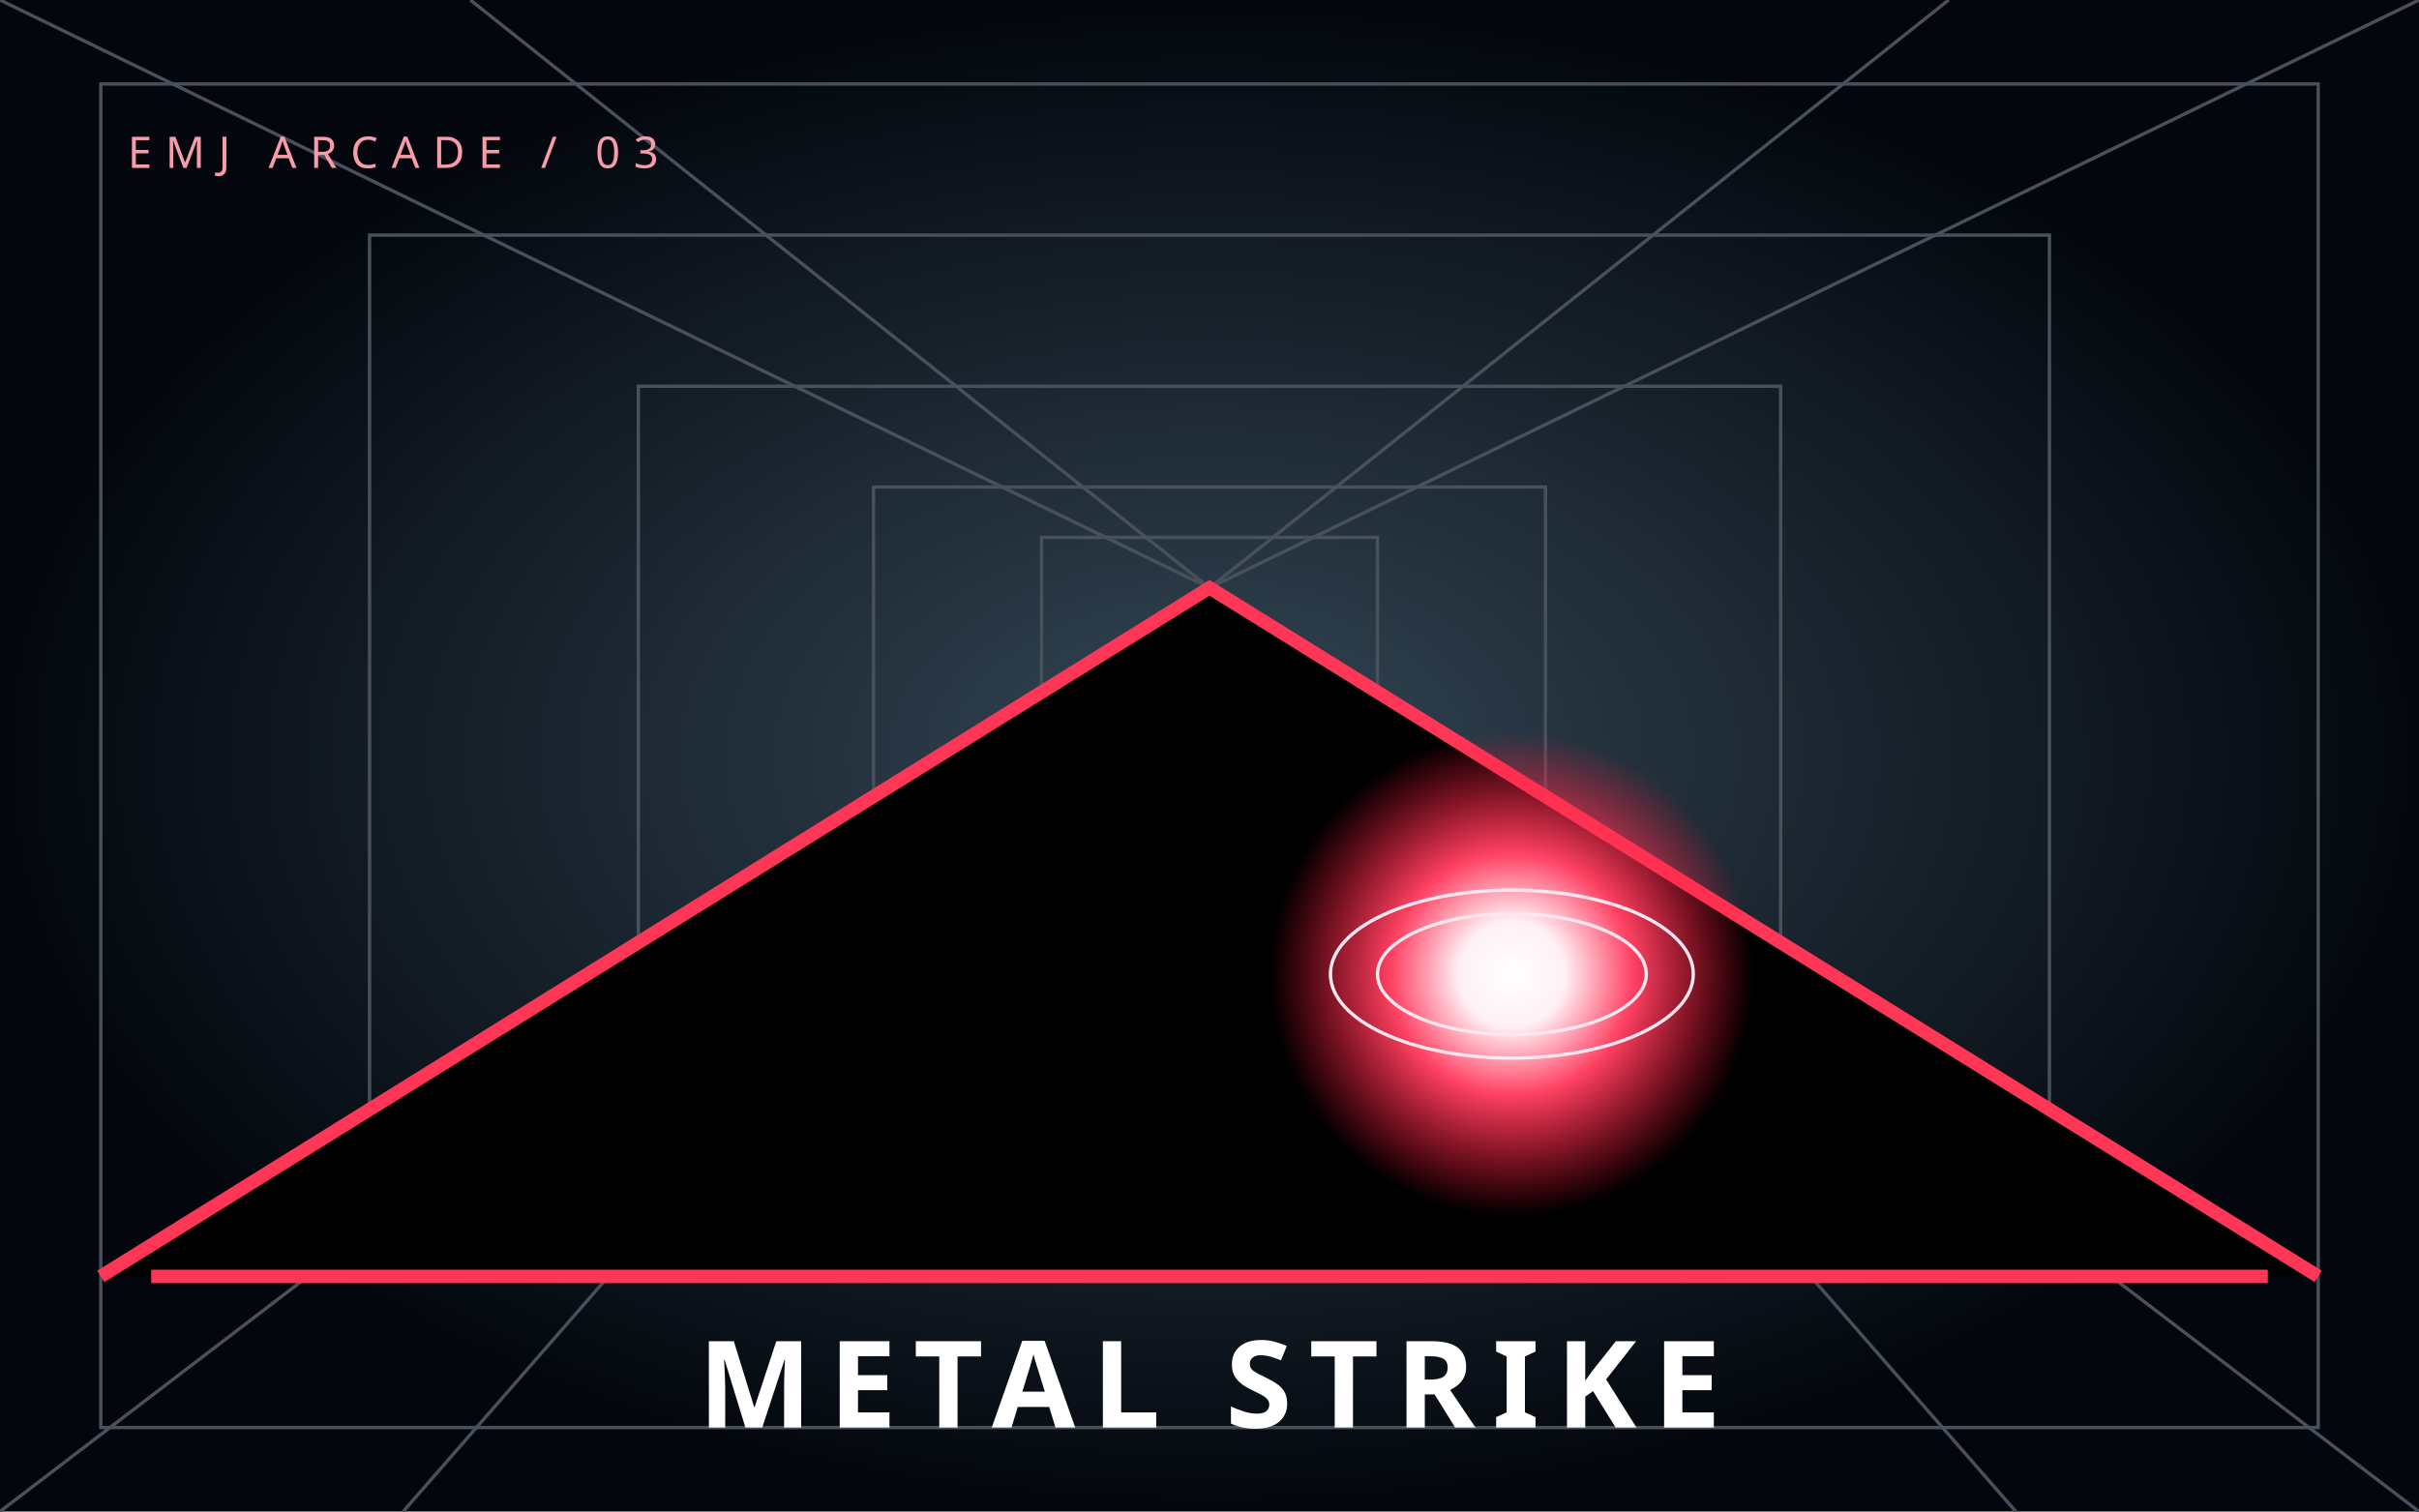
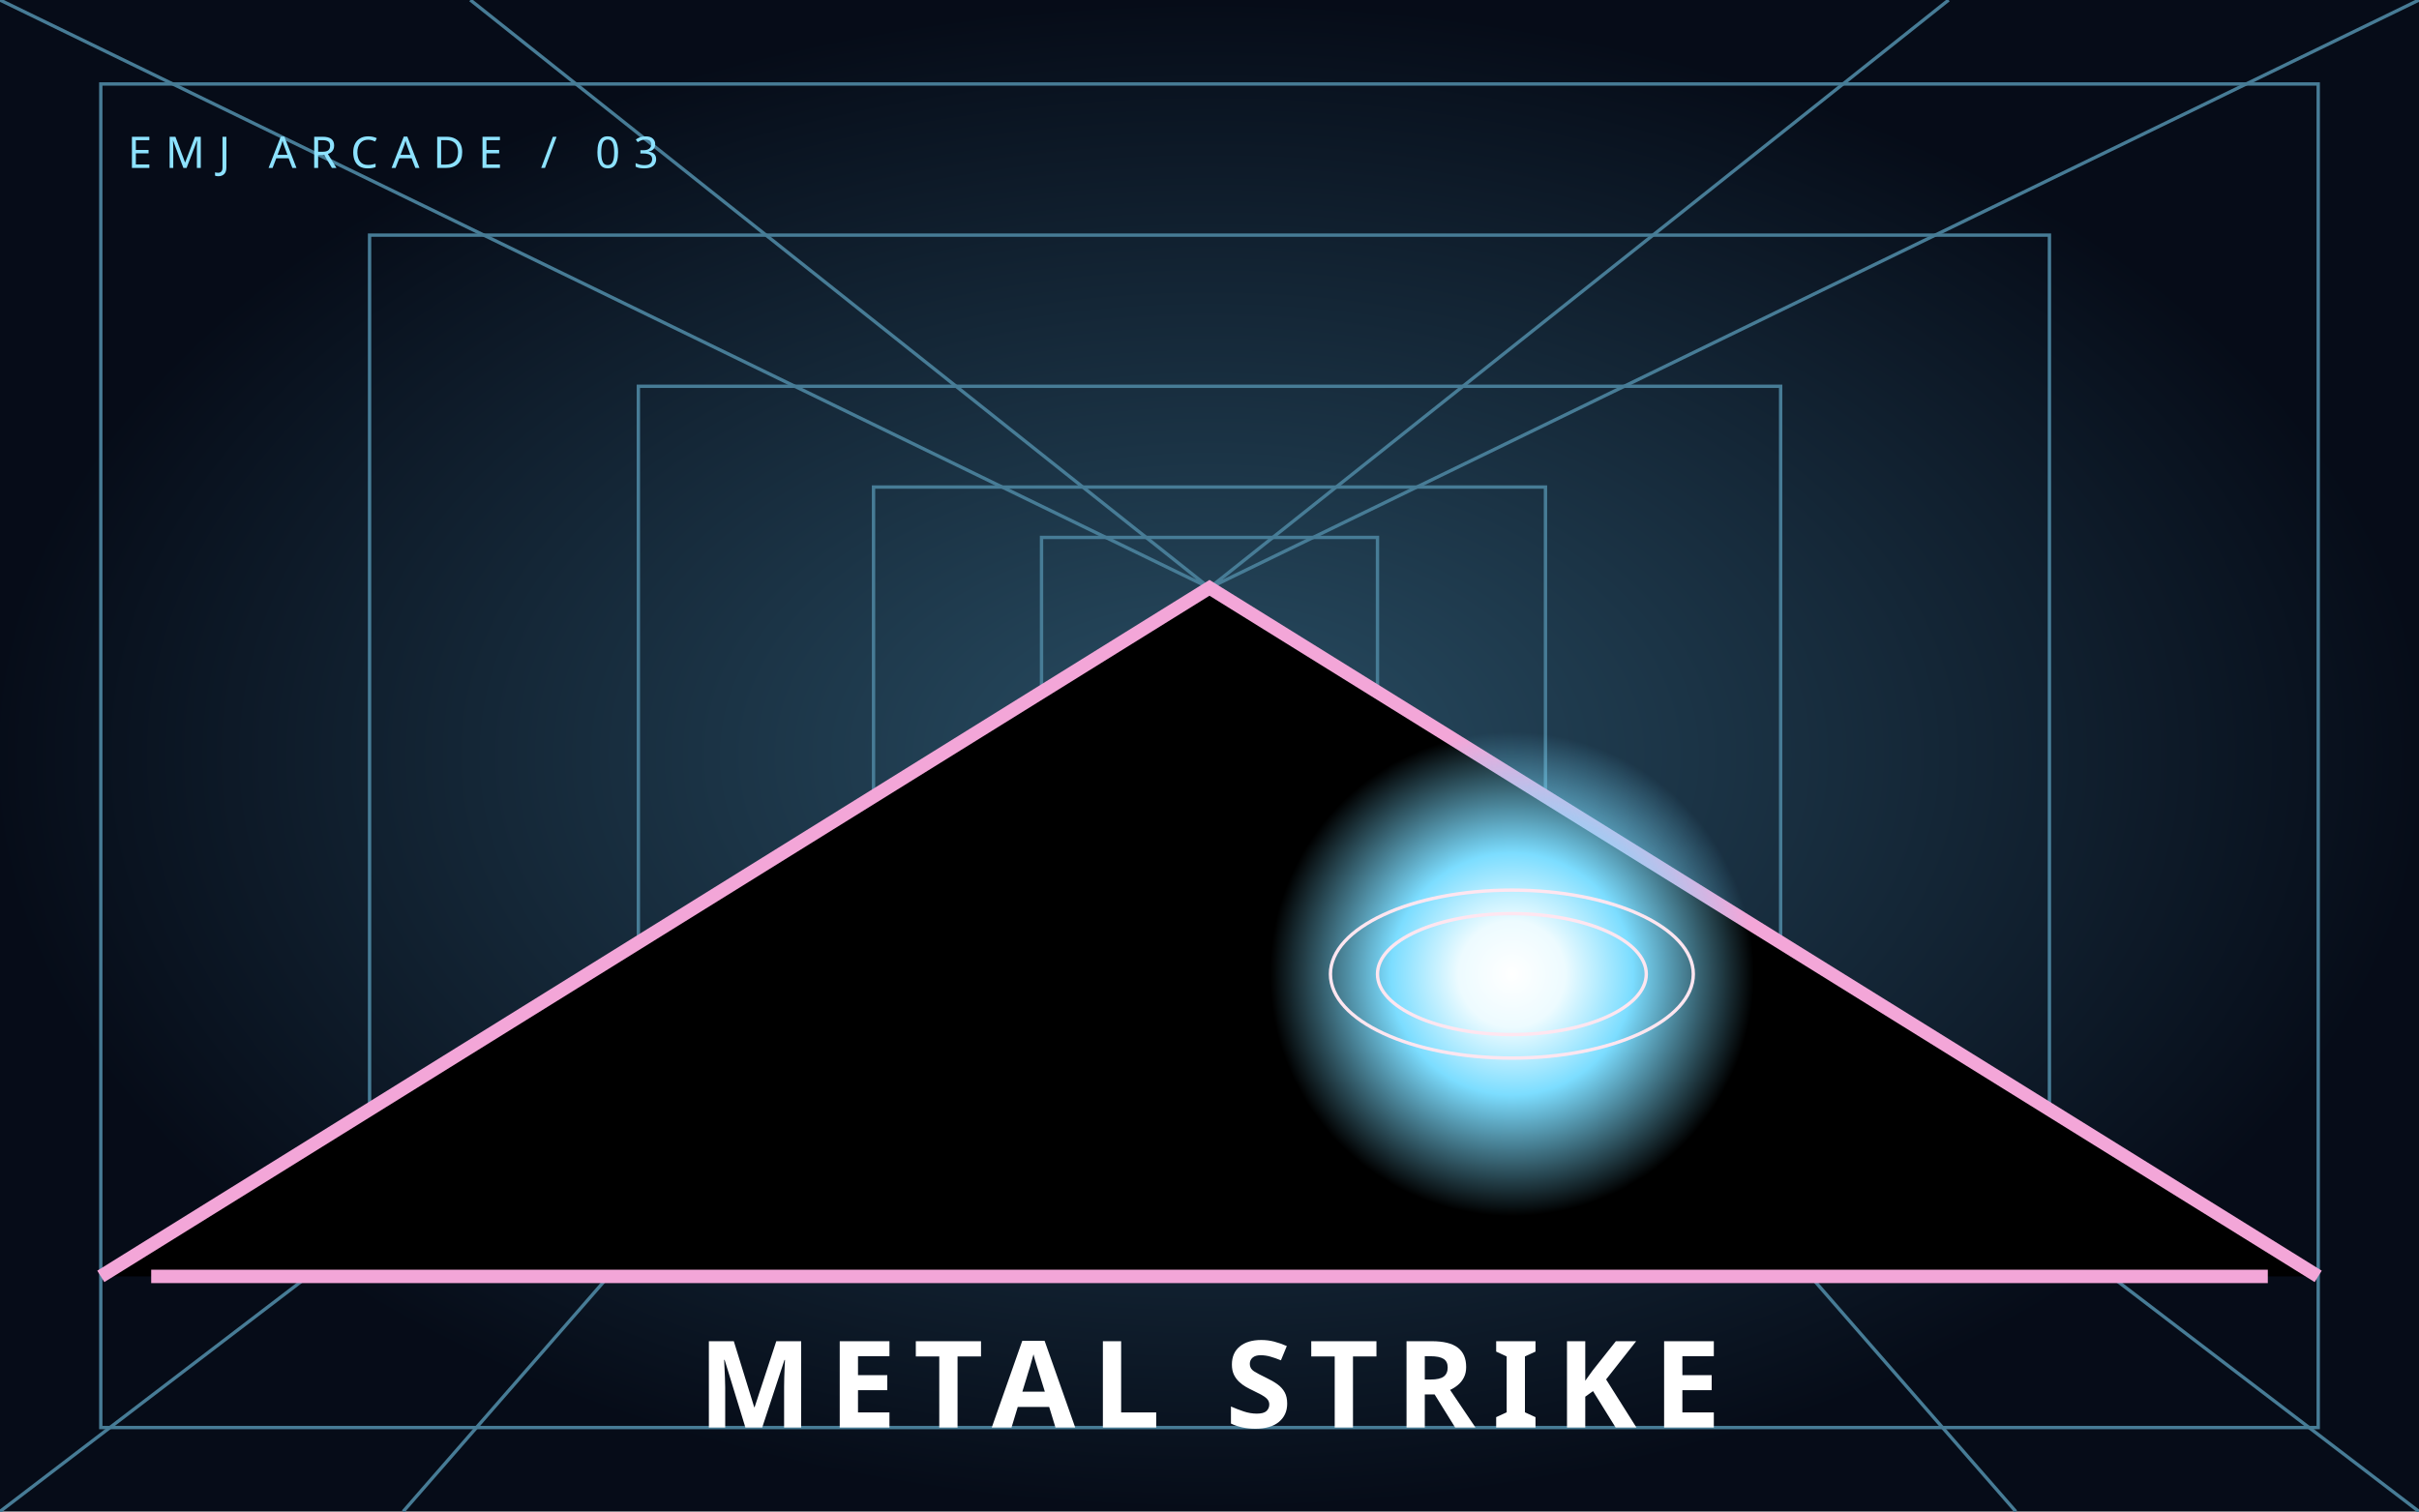
<svg xmlns="http://www.w3.org/2000/svg" width="720" height="450" viewBox="0 0 720 450">
  <defs>
    <radialGradient id="b">
-       <stop stop-color="#344655" />
-       <stop offset="1" stop-color="#03070d" />
+       <stop stop-color="#294e64" />
+       <stop offset="1" stop-color="#060c18" />
    </radialGradient>
    <radialGradient id="e">
      <stop stop-color="white" />
-       <stop offset=".22" stop-color="#fff0f5" />
-       <stop offset=".5" stop-color="#ff4263" />
-       <stop offset="1" stop-color="#ff1233" stop-opacity="0" />
+       <stop offset=".22" stop-color="#edfbff" />
+       <stop offset=".5" stop-color="#7cddff" />
+       <stop offset="1" stop-color="#7cddff" stop-opacity="0" />
    </radialGradient>
  </defs>
  <path fill="url(#b)" d="M0 0h720v450H0z" />
-   <g fill="none" stroke="#48505c">
+   <g fill="none" stroke="#477c96">
    <path d="M0 0l360 175L720 0M0 450l360-275 360 275M120 450l240-275 240 275M140 0l220 175L580 0" />
    <path d="M30 25h660v400H30zM110 70h500v305H110zM190 115h340v205H190zM260 145h200v100H260zM310 160h100v55H310z" />
  </g>
-   <g stroke="#ff3655" stroke-width="4">
+   <g stroke="#f3a6d8" stroke-width="4">
    <path d="M30 380l330-205 330 205M45 380h630" />
  </g>
  <circle cx="450" cy="290" r="72" fill="url(#e)" />
  <g fill="none" stroke="#ffe6f0">
    <ellipse cx="450" cy="290" rx="40" ry="18" />
    <ellipse cx="450" cy="290" rx="54" ry="25" />
  </g>
-   <text x="38" y="50" fill="#f99ba9" font-family="sans-serif" font-size="13" letter-spacing="4">EMJ ARCADE / 03</text>
+   <text x="38" y="50" fill="#8de2ff" font-family="sans-serif" font-size="13" letter-spacing="4">EMJ ARCADE / 03</text>
  <text x="360" y="425" text-anchor="middle" fill="white" font-family="sans-serif" font-weight="bold" font-size="36" letter-spacing="5">METAL STRIKE</text>
</svg>
